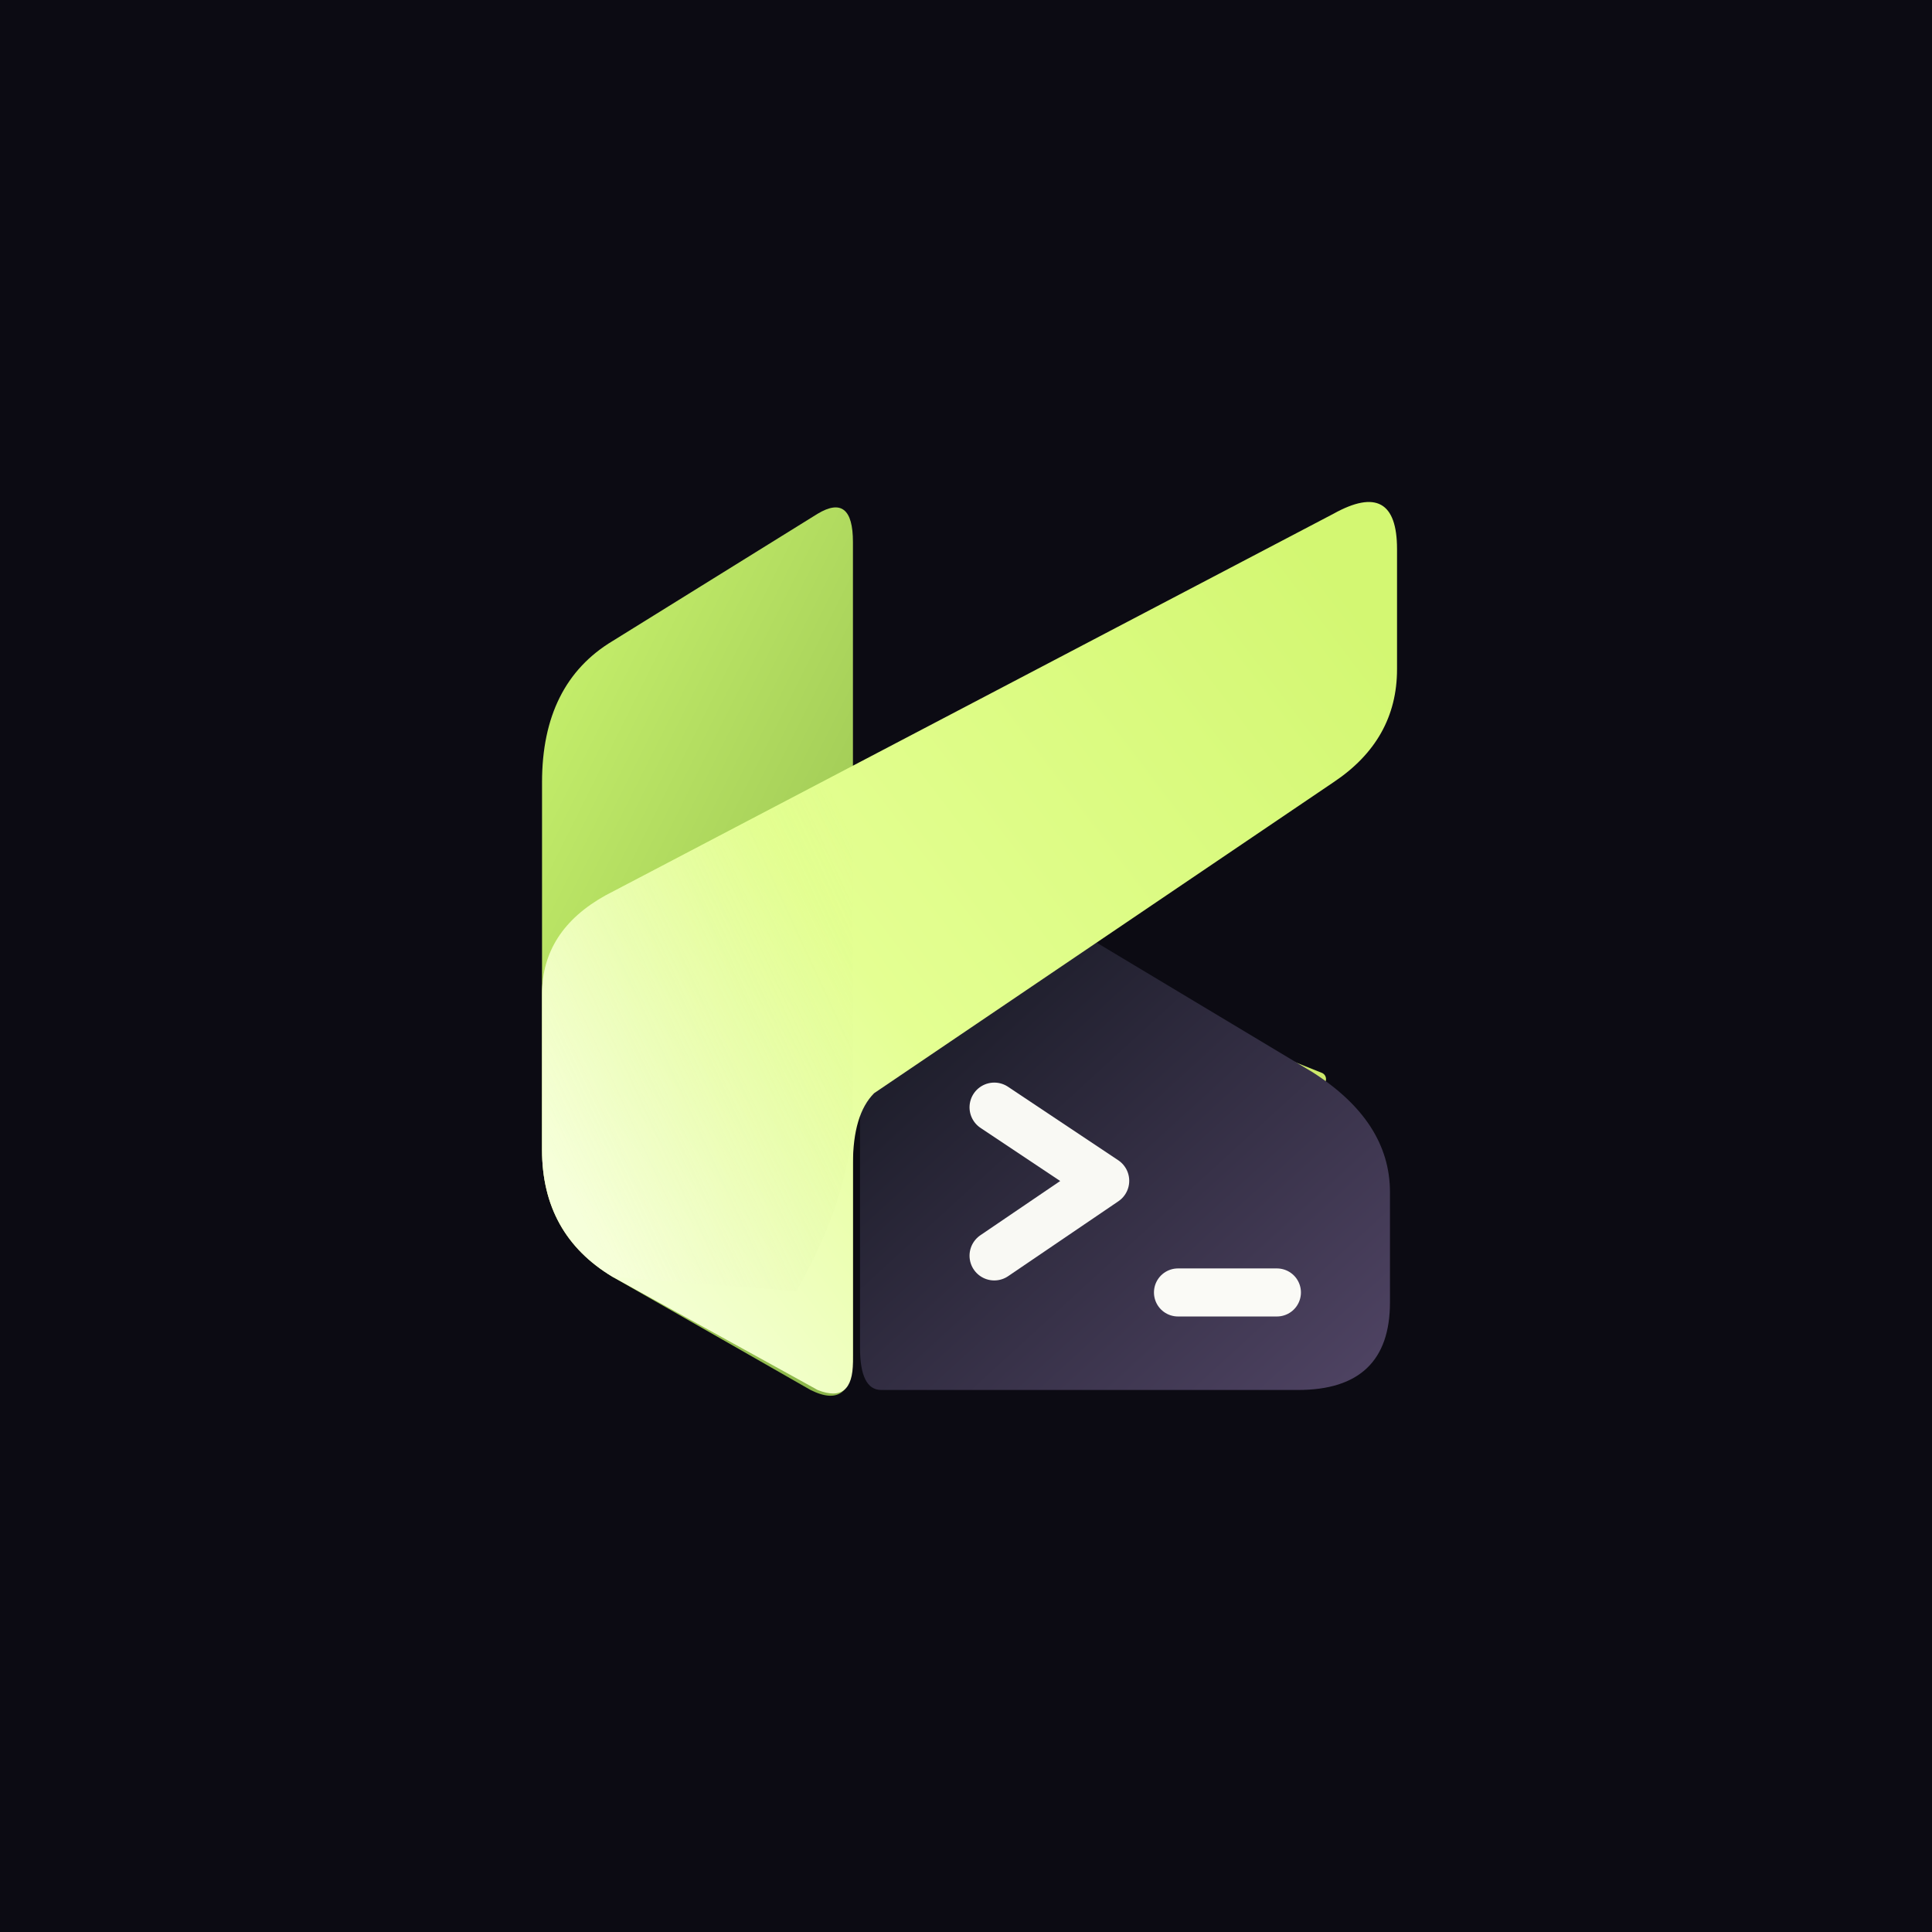
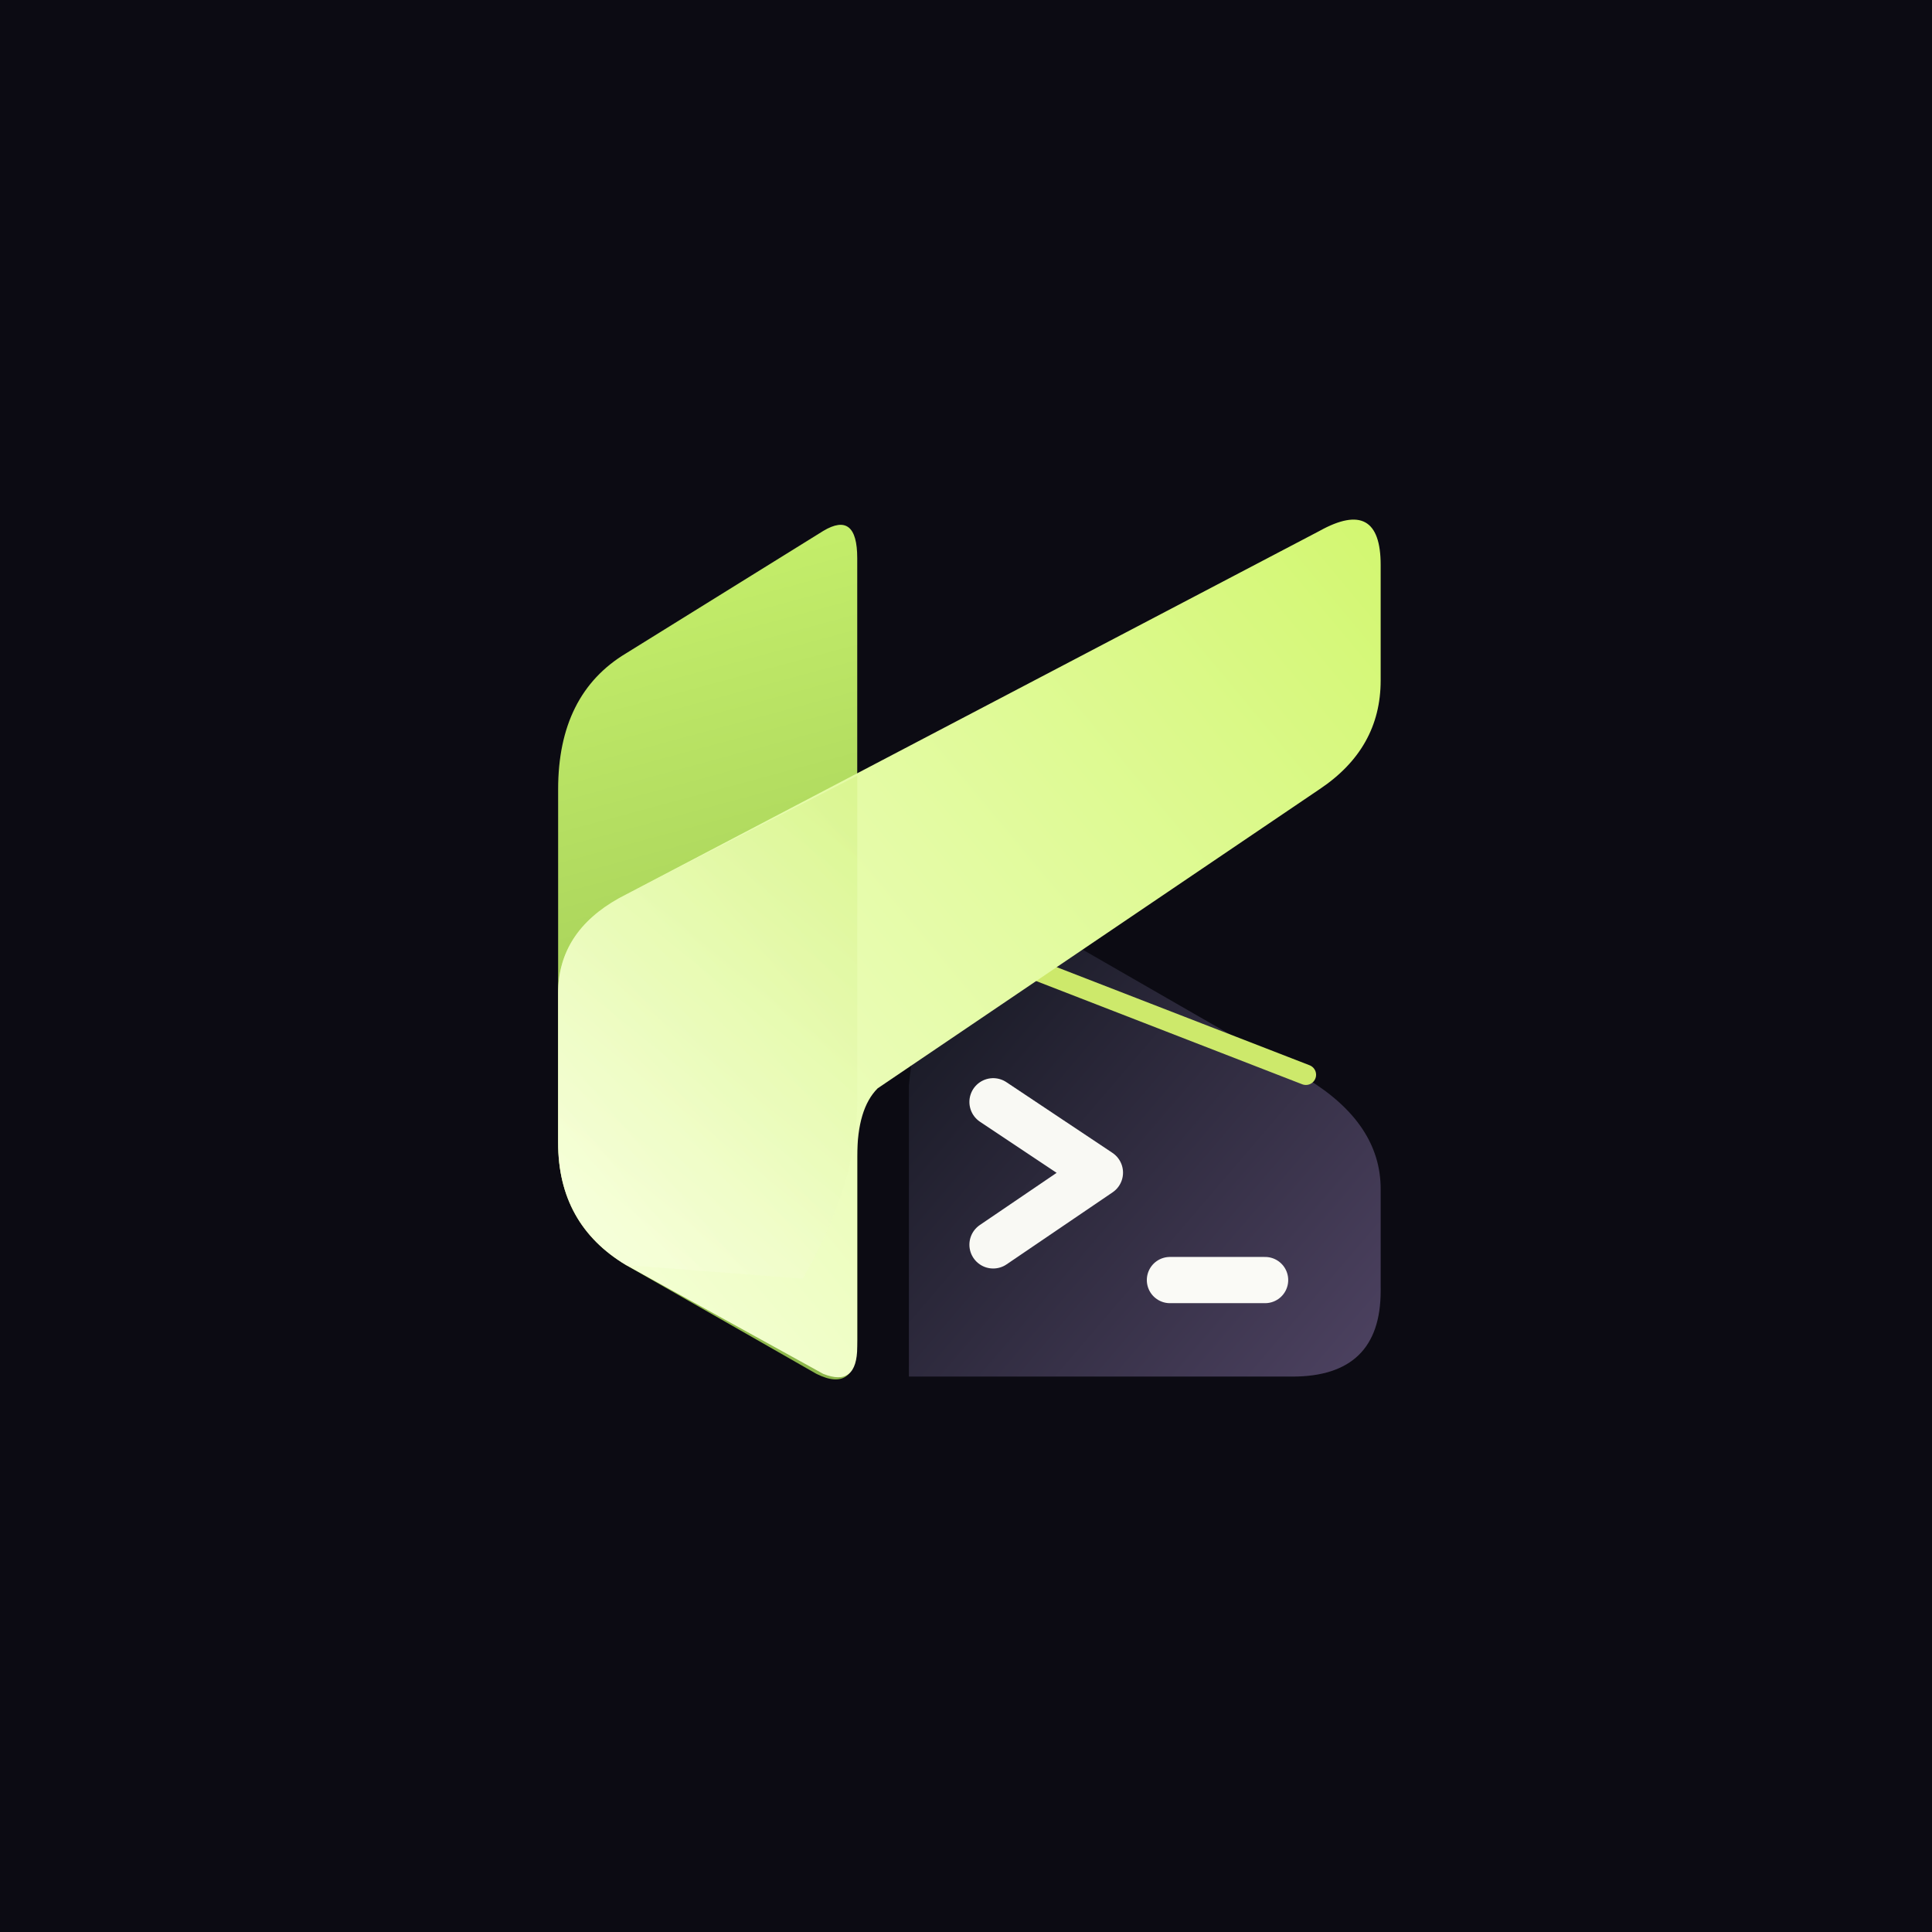
- <svg xmlns="http://www.w3.org/2000/svg" width="108" height="108" viewBox="0 0 108 108">
+ <svg xmlns="http://www.w3.org/2000/svg" width="108" height="108" viewBox="0 0 108 108" aria-label="Klyro Shell brand mark">
  <defs>
-     <linearGradient id="stem" x1="0.2" y1="0" x2="0.9" y2="1">
-       <stop stop-color="#C7F16C" />
+     <linearGradient id="stem" gradientUnits="userSpaceOnUse" x1="29" y1="22" x2="46" y2="85">
+       <stop offset="0" stop-color="#C7F16C" />
      <stop offset="1" stop-color="#8BB54A" />
    </linearGradient>
-     <linearGradient id="ribbon" x1="0.05" y1="0.8" x2="0.94" y2="0.1">
-       <stop stop-color="#F4FFD4" />
-       <stop offset="0.38" stop-color="#E4FF92" />
+     <linearGradient id="panel" gradientUnits="userSpaceOnUse" x1="49" y1="54" x2="84" y2="84">
+       <stop offset="0" stop-color="#151721" />
+       <stop offset="1" stop-color="#4D4261" />
+     </linearGradient>
+     <linearGradient id="ribbon" gradientUnits="userSpaceOnUse" x1="24" y1="73" x2="84" y2="23">
+       <stop offset="0" stop-color="#F4FFD4" />
      <stop offset="1" stop-color="#D3F772" />
    </linearGradient>
-     <linearGradient id="glow" x1="0" y1="0.7" x2="0.9" y2="0">
-       <stop stop-color="#FAFFE3" />
-       <stop offset="1" stop-color="#CBEE71" stop-opacity="0" />
-     </linearGradient>
-     <linearGradient id="terminal" x1="0.1" y1="0" x2="1" y2="0.9">
-       <stop stop-color="#151721" />
-       <stop offset="1" stop-color="#4D4261" />
+     <linearGradient id="light" gradientUnits="userSpaceOnUse" x1="24" y1="69" x2="46" y2="42">
+       <stop offset="0" stop-color="#FAFFE3" />
+       <stop offset="1" stop-color="#CBEE71" />
    </linearGradient>
  </defs>
-   <rect width="108" height="108" fill="#0C0B13" />
-   <g transform="translate(54 54) scale(.79) translate(-54 -54)">
-     <path fill="url(#stem)" d="M24 41 Q24 34 29 31 L43.5 22 Q46 20.5 46 24 L46 81.5 Q46 85.5 43 84 L29 76 Q24 73 24 67 Z" />
-     <path d="M54 52 L79 62" fill="none" stroke="#CDE96B" stroke-width="0.95" stroke-linecap="round" />
-     <path fill="url(#terminal)" d="M46.5 58.2 Q47 54 52 52 L59 49.8 L78.5 61.5 Q84 65 84 70 L84 77.8 Q84 84 77.5 84 L48 84 Q46.5 84 46.5 81 Z" />
-     <path fill="url(#ribbon)" d="M24 56 Q24 51.5 28.5 49 L80 22 Q84.5 19.5 84.5 24.5 L84.5 33 Q84.5 38 80 41 L47.5 63 Q46 64.5 46 68 L46 82 Q46 85 43.5 84 L29 76 Q24 73 24 67 Z" />
-     <path fill="url(#glow)" opacity="0.36" d="M24 56 Q24 51.5 28.5 49 L46 40 L46 64 Q46 70 42 77 L29 76 Q24 73 24 67 Z" />
-     <path d="M56 64 L63.8 69.2 L56 74.5" fill="none" stroke="#F9F9F4" stroke-width="3.5" stroke-linejoin="round" stroke-linecap="round" />
-     <path d="M69 77.1 H76" fill="none" stroke="#FAFAF6" stroke-width="3.4" stroke-linecap="round" />
+   <rect id="launcher-background" width="108" height="108" fill="#0C0B13" />
+   <g id="mark" transform="translate(54 54) scale(.76) translate(-54 -54)">
+     <g id="k-stem-layer">
+       <path id="k-stem" fill="url(#stem)" d="M24,41 Q24,34 29,31 L43.5,22 Q46,20.5 46,24 L46,81.5 Q46,85.5 43,84 L29,76 Q24,73 24,67 Z" />
+     </g>
+     <g id="terminal-layer">
+       <path id="terminal-panel" fill="url(#panel)" d="M49.8,62.8 Q50.3,56.7 54,53.7 L60.5,51.6 L79.1,62.3 Q84.5,65.6 84.5,70.4 L84.5,77.9 Q84.5,84.2 78,84.2 L49.8,84.2 Z" />
+       <path id="terminal-glint" fill="none" stroke="#CDE96B" stroke-width="1.5" stroke-linecap="round" d="M54,52.3 L79,62" />
+     </g>
+     <g id="k-ribbon-layer">
+       <path id="k-ribbon" fill="url(#ribbon)" d="M24,56 Q24,51.5 28.5,49 L80,22 Q84.5,19.5 84.5,24.5 L84.5,33 Q84.5,38 80,41 L47.5,63 Q46,64.5 46,68 L46,82 Q46,85 43.5,84 L29,76 Q24,73 24,67 Z" />
+       <path id="k-highlight" fill="url(#light)" opacity=".36" d="M24,56 Q24,51.5 28.5,49 L46,40 L46,64 Q46,70 42,77 L29,76 Q24,73 24,67 Z" />
+     </g>
+     <g id="terminal-prompt-layer">
+       <path id="prompt-chevron" fill="none" stroke="#F9F9F4" stroke-width="3.5" stroke-linejoin="round" stroke-linecap="round" d="M56,64 L63.8,69.2 L56,74.5" />
+       <path id="prompt-underscore" fill="none" stroke="#FAFAF6" stroke-width="3.4" stroke-linecap="round" d="M69,77.1 H76" />
+     </g>
  </g>
</svg>
